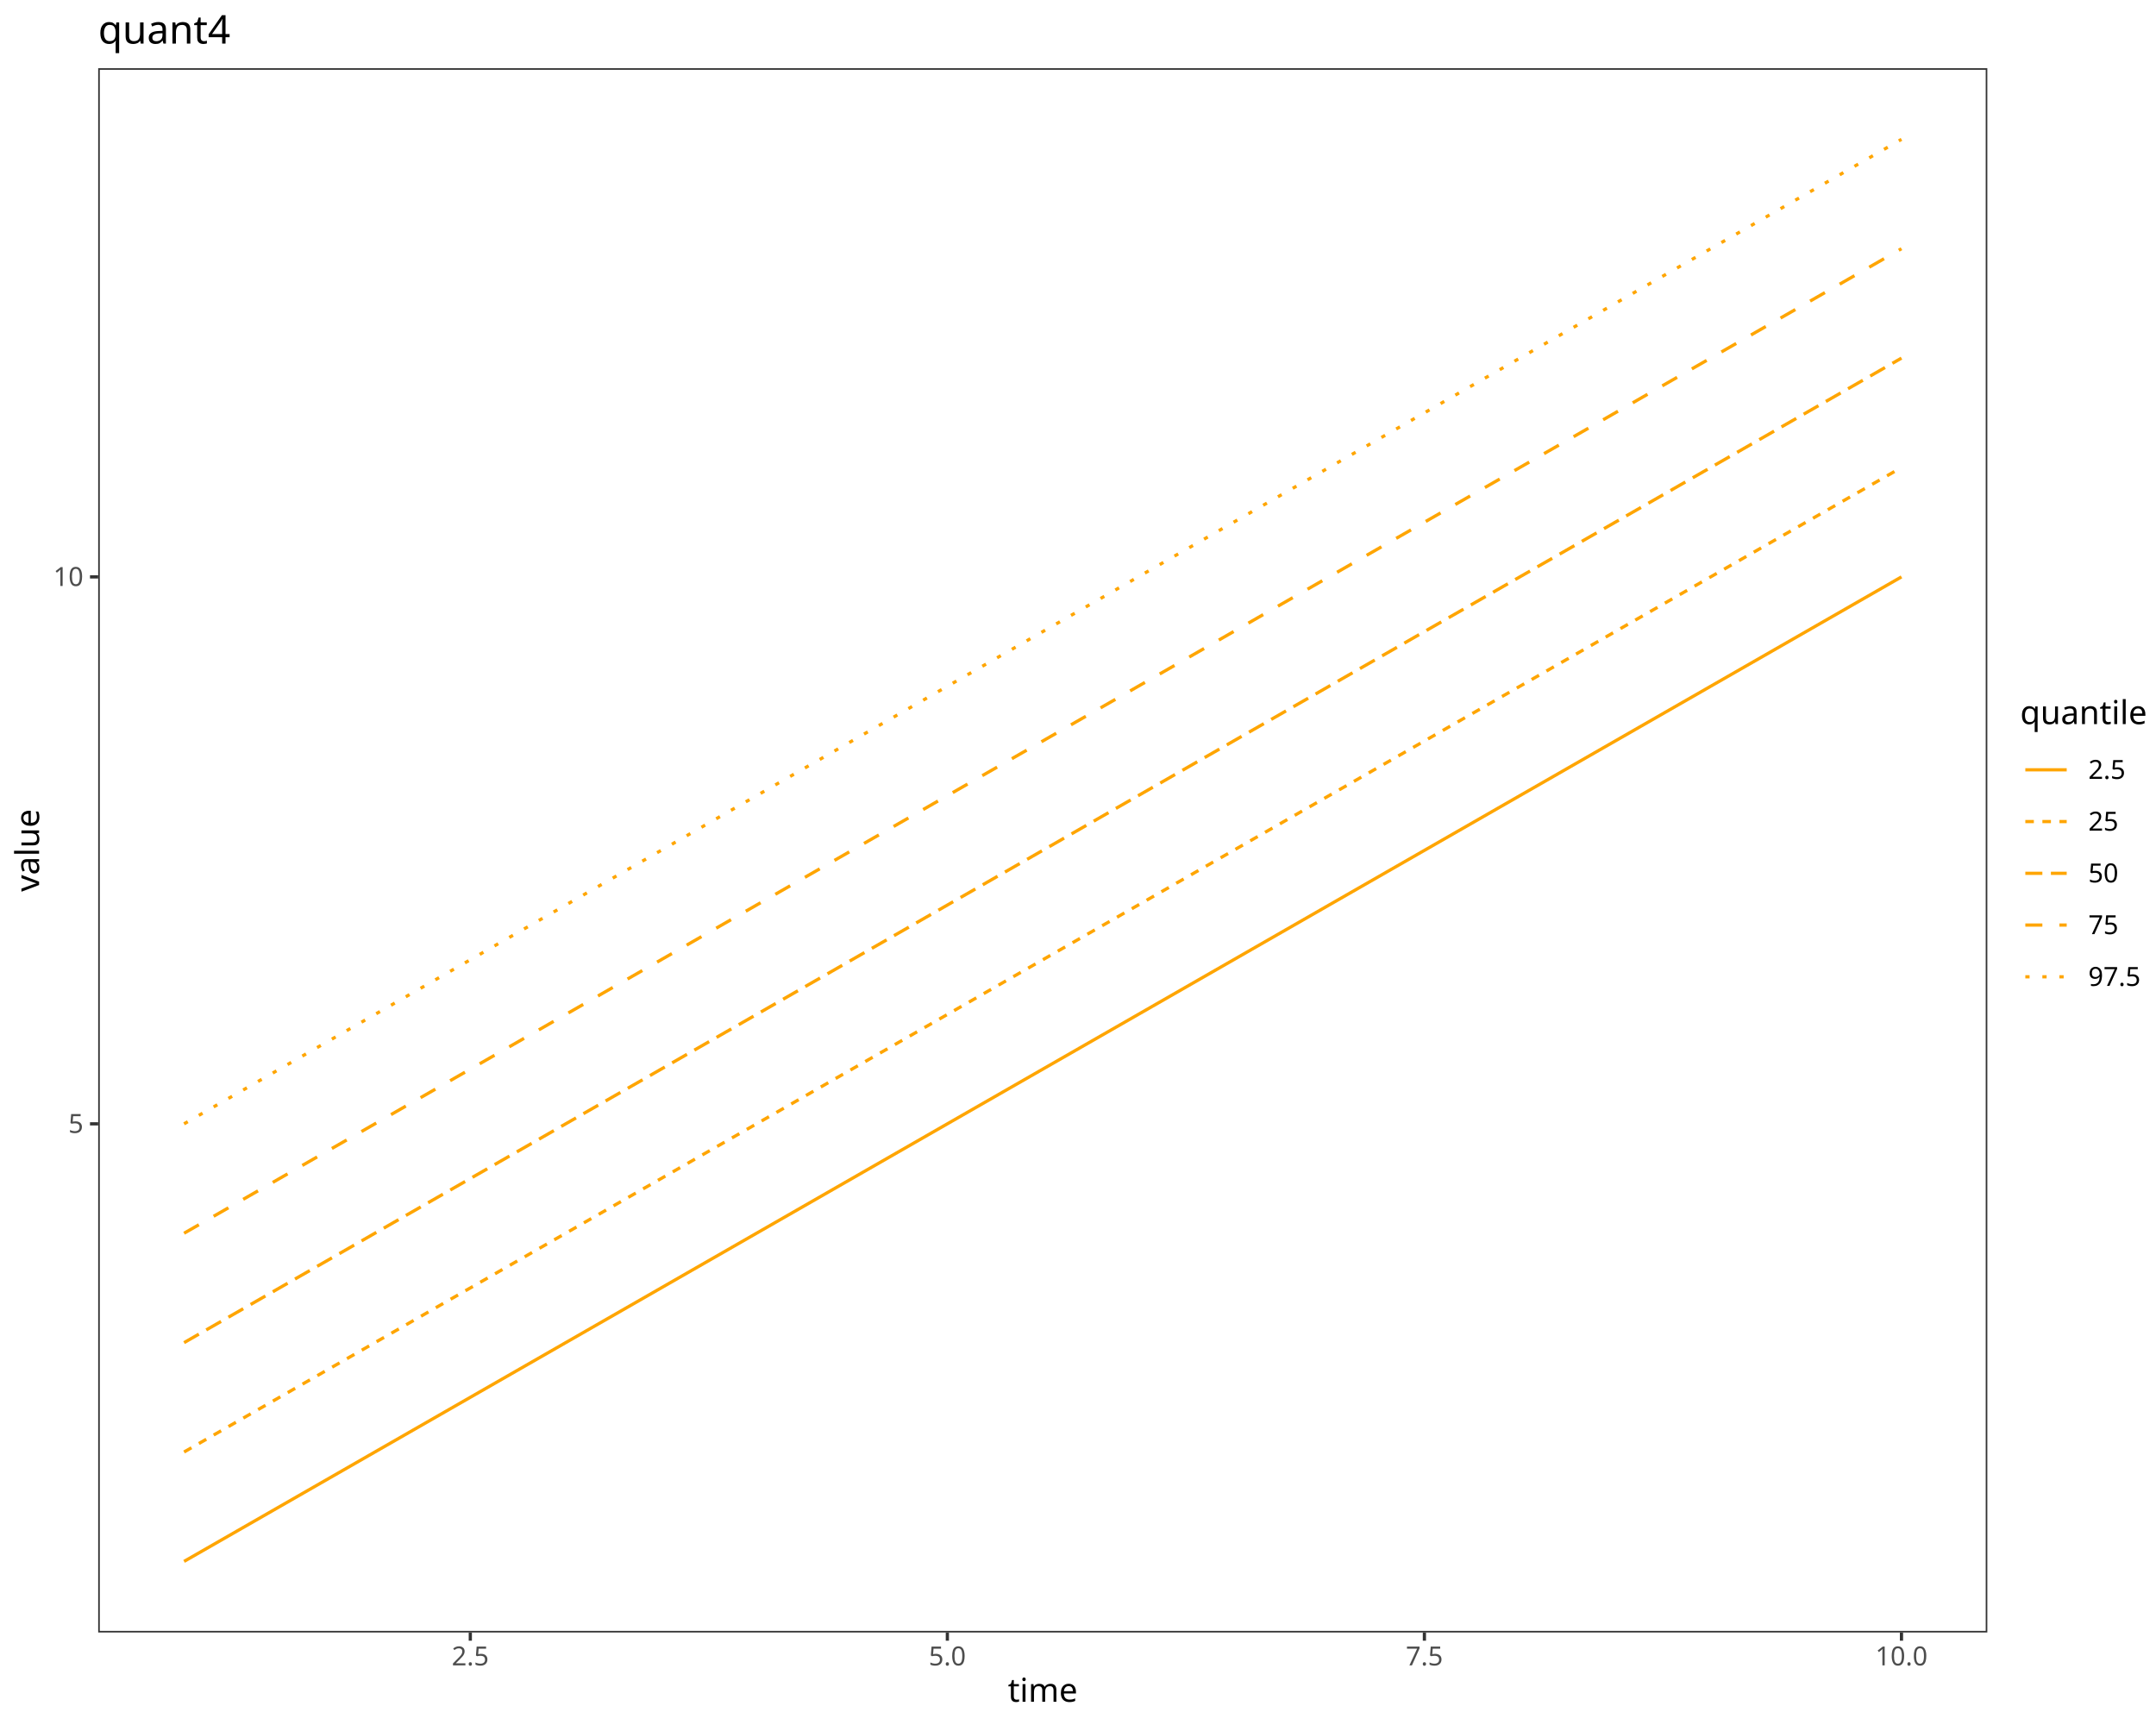
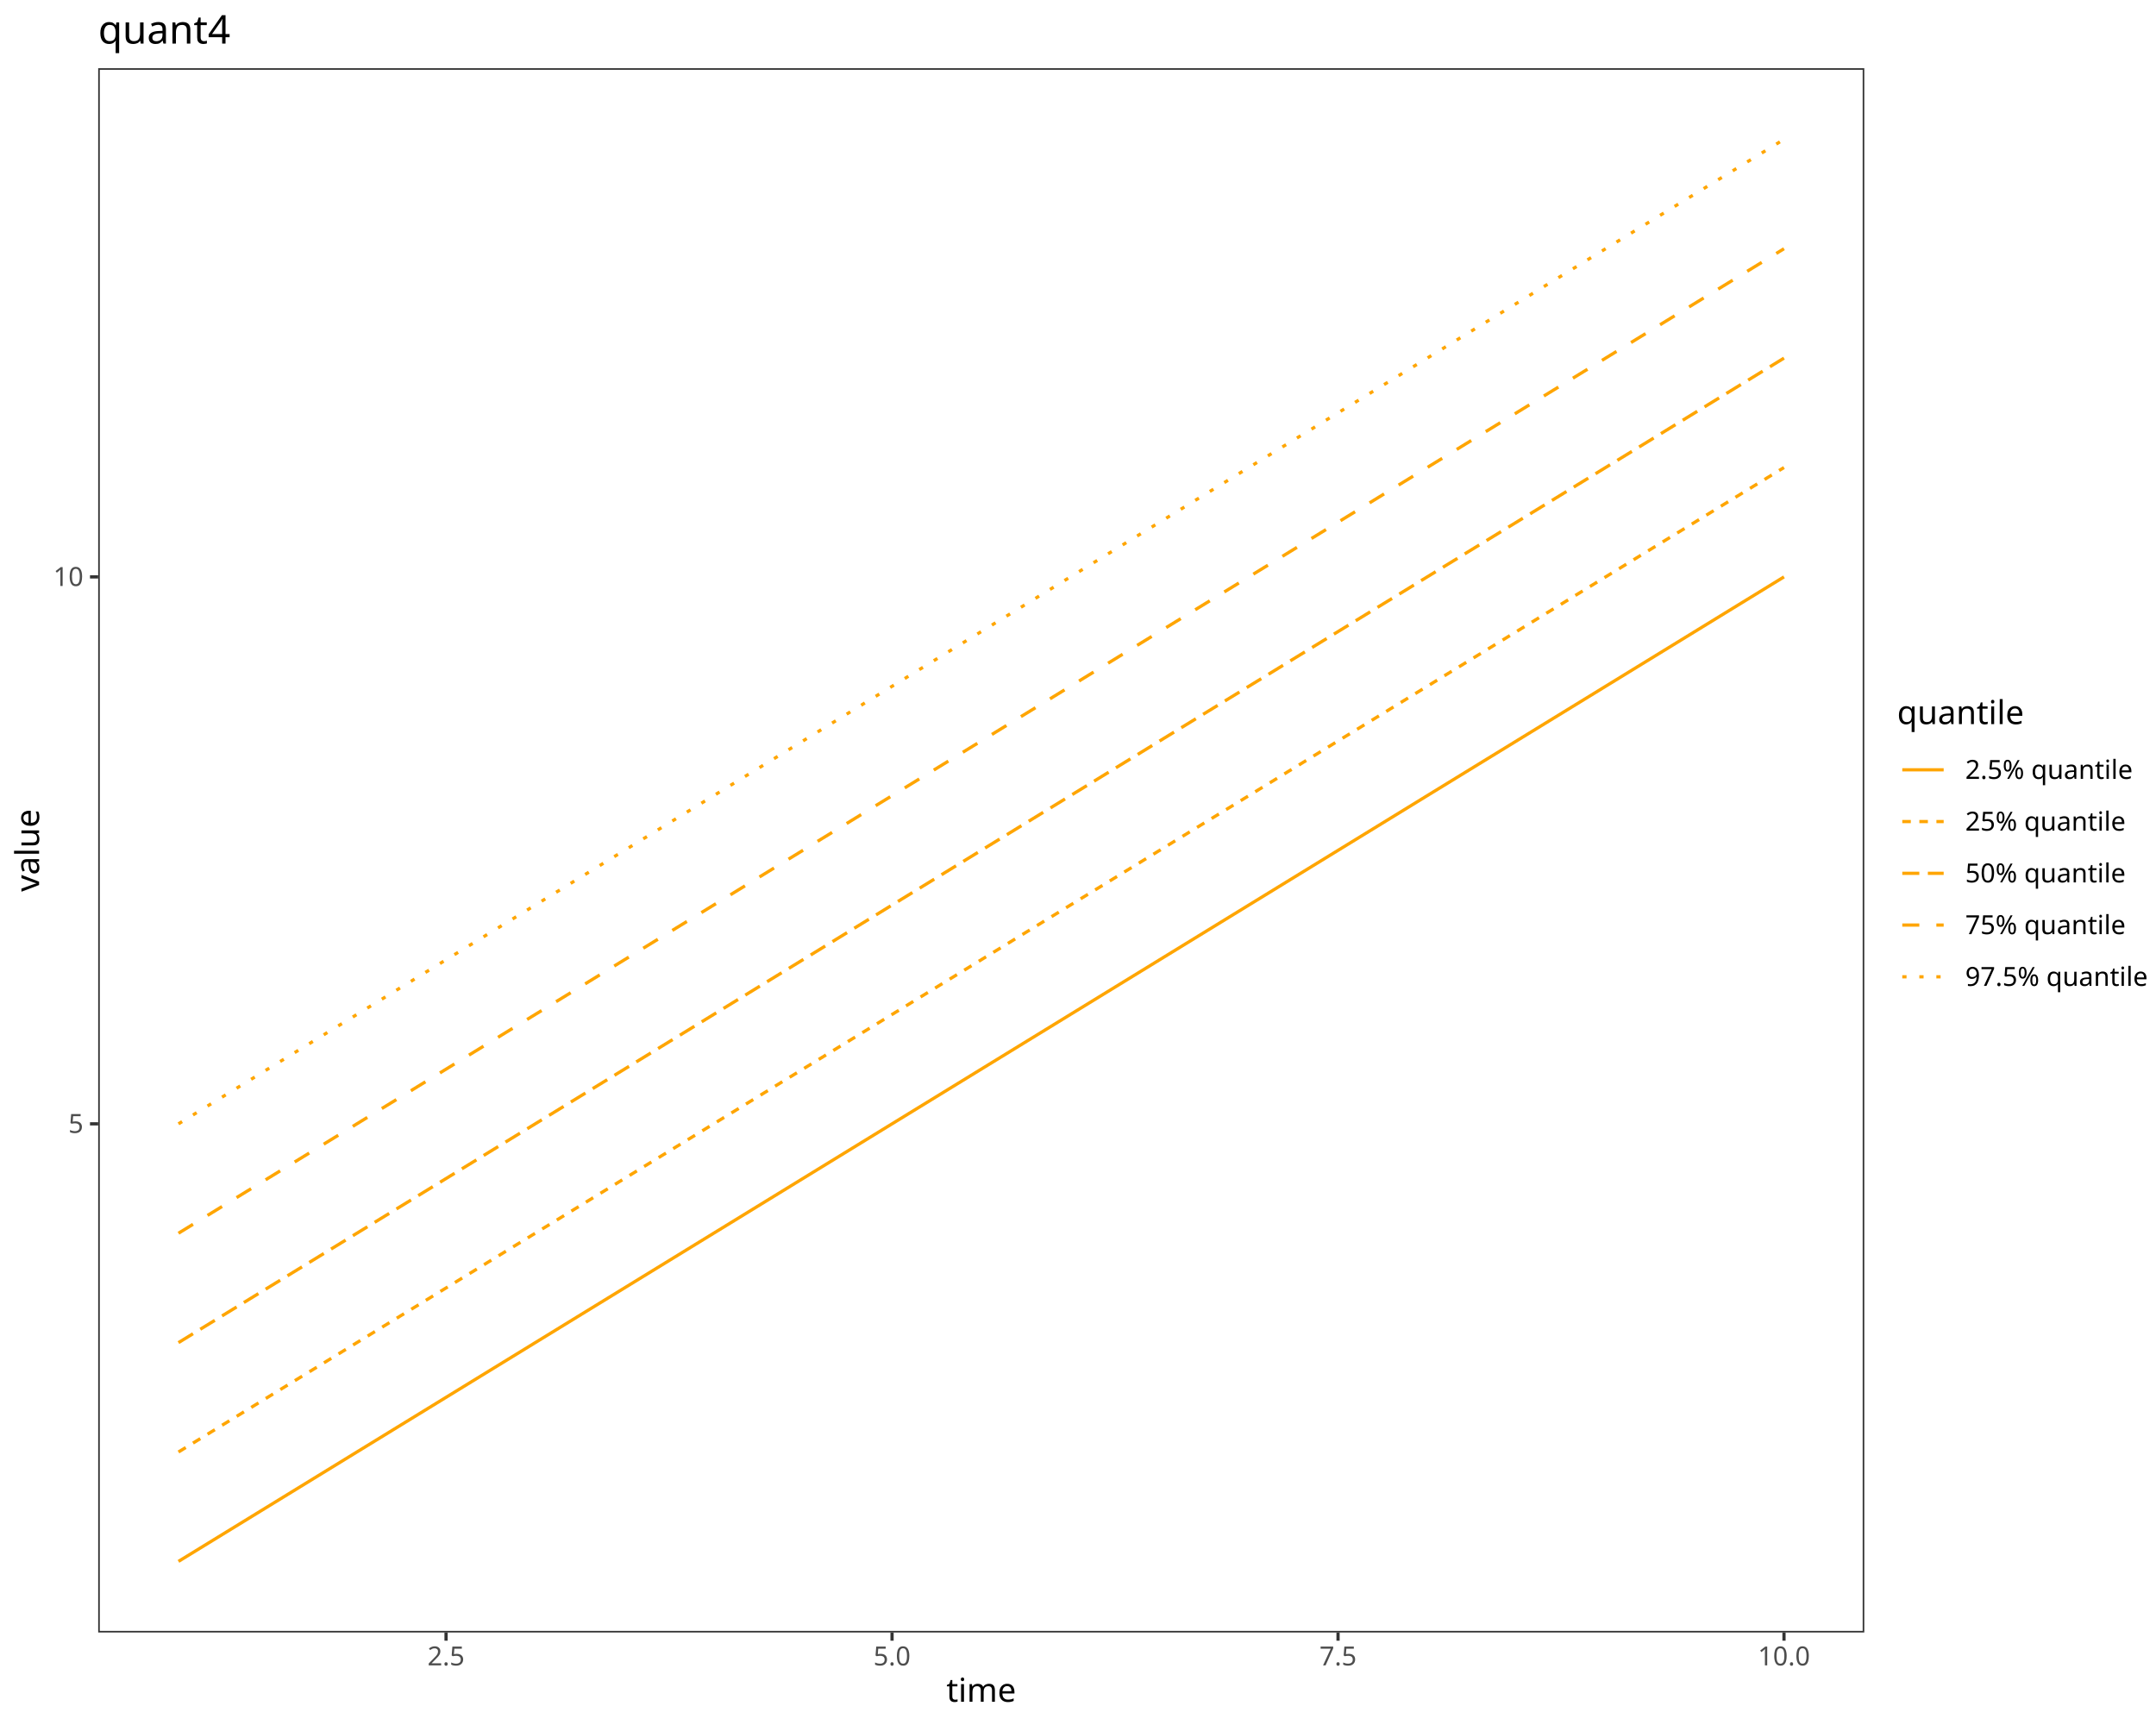
<svg xmlns="http://www.w3.org/2000/svg" class="svglite" data-engine-version="2.0" width="720.00pt" height="576.00pt" viewBox="0 0 720.00 576.00">
  <defs>
    <style type="text/css">
    .svglite line, .svglite polyline, .svglite polygon, .svglite path, .svglite rect, .svglite circle {
      fill: none;
      stroke: #000000;
      stroke-linecap: round;
      stroke-linejoin: round;
      stroke-miterlimit: 10.00;
    }
  </style>
  </defs>
  <rect width="100%" height="100%" style="stroke: none; fill: #FFFFFF;" />
  <defs>
    <clipPath id="cpMC4wMHw3MjAuMDB8MC4wMHw1NzYuMDA=">
      <rect x="0.00" y="0.00" width="720.00" height="576.00" />
    </clipPath>
  </defs>
  <g clip-path="url(#cpMC4wMHw3MjAuMDB8MC4wMHw1NzYuMDA=)">
    <rect x="0.00" y="0.00" width="720.00" height="576.00" style="stroke-width: 1.07; stroke: #FFFFFF; fill: #FFFFFF;" />
  </g>
  <defs>
-     <clipPath id="cpMzIuNzl8NjYzLjY3fDIyLjc4fDU0NS4xMQ==">
-       <rect x="32.79" y="22.78" width="630.88" height="522.33" />
+     <clipPath id="cpMzIuNzl8NjIyLjU4fDIyLjc4fDU0NS4xMQ==">
+       <rect x="32.79" y="22.78" width="589.79" height="522.33" />
    </clipPath>
  </defs>
-   <g clip-path="url(#cpMzIuNzl8NjYzLjY3fDIyLjc4fDU0NS4xMQ==)">
-     <rect x="32.79" y="22.78" width="630.88" height="522.33" style="stroke-width: 1.07; stroke: none; fill: #FFFFFF;" />
-     <polyline points="61.47,521.37 125.20,484.84 188.92,448.32 252.65,411.79 316.37,375.26 380.10,338.74 443.82,302.21 507.55,265.68 571.27,229.16 635.00,192.63 " style="stroke-width: 1.07; stroke: #FFA500; stroke-linecap: butt;" />
-     <polyline points="61.47,484.84 125.20,448.32 188.92,411.79 252.65,375.26 316.37,338.74 380.10,302.21 443.82,265.68 507.55,229.16 571.27,192.63 635.00,156.11 " style="stroke-width: 1.07; stroke: #FFA500; stroke-dasharray: 2.85,2.85; stroke-linecap: butt;" />
-     <polyline points="61.47,448.32 125.20,411.79 188.92,375.26 252.65,338.74 316.37,302.21 380.10,265.68 443.82,229.16 507.55,192.63 571.27,156.11 635.00,119.58 " style="stroke-width: 1.07; stroke: #FFA500; stroke-dasharray: 5.69,2.85; stroke-linecap: butt;" />
-     <polyline points="61.47,411.79 125.20,375.26 188.92,338.74 252.65,302.21 316.37,265.68 380.10,229.16 443.82,192.63 507.55,156.11 571.27,119.58 635.00,83.05 " style="stroke-width: 1.07; stroke: #FFA500; stroke-dasharray: 5.69,5.69; stroke-linecap: butt;" />
-     <polyline points="61.47,375.26 125.20,338.74 188.92,302.21 252.65,265.68 316.37,229.16 380.10,192.63 443.82,156.11 507.55,119.58 571.27,83.05 635.00,46.53 " style="stroke-width: 1.07; stroke: #FFA500; stroke-dasharray: 1.42,4.27; stroke-linecap: butt;" />
-     <rect x="32.79" y="22.78" width="630.88" height="522.33" style="stroke-width: 1.07; stroke: #333333;" />
+   <g clip-path="url(#cpMzIuNzl8NjIyLjU4fDIyLjc4fDU0NS4xMQ==)">
+     <rect x="32.79" y="22.78" width="589.79" height="522.33" style="stroke-width: 1.07; stroke: none; fill: #FFFFFF;" />
+     <polyline points="59.60,521.37 119.18,484.84 178.75,448.32 238.33,411.79 297.90,375.26 357.47,338.74 417.05,302.21 476.62,265.68 536.20,229.16 595.77,192.63 " style="stroke-width: 1.07; stroke: #FFA500; stroke-linecap: butt;" />
+     <polyline points="59.60,484.84 119.18,448.32 178.75,411.79 238.33,375.26 297.90,338.74 357.47,302.21 417.05,265.68 476.62,229.16 536.20,192.63 595.77,156.11 " style="stroke-width: 1.07; stroke: #FFA500; stroke-dasharray: 2.85,2.85; stroke-linecap: butt;" />
+     <polyline points="59.60,448.32 119.18,411.79 178.75,375.26 238.33,338.74 297.90,302.21 357.47,265.68 417.05,229.16 476.62,192.63 536.20,156.11 595.77,119.58 " style="stroke-width: 1.07; stroke: #FFA500; stroke-dasharray: 5.69,2.85; stroke-linecap: butt;" />
+     <polyline points="59.60,411.79 119.18,375.26 178.75,338.74 238.33,302.21 297.90,265.68 357.47,229.16 417.05,192.63 476.62,156.11 536.20,119.58 595.77,83.05 " style="stroke-width: 1.07; stroke: #FFA500; stroke-dasharray: 5.69,5.69; stroke-linecap: butt;" />
+     <polyline points="59.60,375.26 119.18,338.74 178.75,302.21 238.33,265.68 297.90,229.16 357.47,192.63 417.05,156.11 476.62,119.58 536.20,83.05 595.77,46.53 " style="stroke-width: 1.07; stroke: #FFA500; stroke-dasharray: 1.42,4.27; stroke-linecap: butt;" />
+     <rect x="32.79" y="22.78" width="589.79" height="522.33" style="stroke-width: 1.07; stroke: #333333;" />
  </g>
  <g clip-path="url(#cpMC4wMHw3MjAuMDB8MC4wMHw1NzYuMDA=)">
    <text x="27.86" y="378.29" text-anchor="end" style="font-size: 8.80px; fill: #4D4D4D; font-family: sans;" textLength="4.89px" lengthAdjust="spacingAndGlyphs">5</text>
    <text x="27.86" y="195.66" text-anchor="end" style="font-size: 8.80px; fill: #4D4D4D; font-family: sans;" textLength="9.79px" lengthAdjust="spacingAndGlyphs">10</text>
    <polyline points="30.05,375.26 32.79,375.26 " style="stroke-width: 1.07; stroke: #333333; stroke-linecap: butt;" />
    <polyline points="30.05,192.63 32.79,192.63 " style="stroke-width: 1.07; stroke: #333333; stroke-linecap: butt;" />
-     <polyline points="157.06,547.85 157.06,545.11 " style="stroke-width: 1.07; stroke: #333333; stroke-linecap: butt;" />
-     <polyline points="316.37,547.85 316.37,545.11 " style="stroke-width: 1.07; stroke: #333333; stroke-linecap: butt;" />
-     <polyline points="475.68,547.85 475.68,545.11 " style="stroke-width: 1.07; stroke: #333333; stroke-linecap: butt;" />
-     <polyline points="635.00,547.85 635.00,545.11 " style="stroke-width: 1.07; stroke: #333333; stroke-linecap: butt;" />
-     <text x="157.06" y="556.10" text-anchor="middle" style="font-size: 8.80px; fill: #4D4D4D; font-family: sans;" textLength="12.23px" lengthAdjust="spacingAndGlyphs">2.5</text>
-     <text x="316.37" y="556.10" text-anchor="middle" style="font-size: 8.80px; fill: #4D4D4D; font-family: sans;" textLength="12.23px" lengthAdjust="spacingAndGlyphs">5.0</text>
-     <text x="475.68" y="556.10" text-anchor="middle" style="font-size: 8.80px; fill: #4D4D4D; font-family: sans;" textLength="12.23px" lengthAdjust="spacingAndGlyphs">7.5</text>
-     <text x="635.00" y="556.10" text-anchor="middle" style="font-size: 8.80px; fill: #4D4D4D; font-family: sans;" textLength="17.13px" lengthAdjust="spacingAndGlyphs">10.0</text>
-     <text x="348.23" y="568.24" text-anchor="middle" style="font-size: 11.00px; font-family: sans;" textLength="20.78px" lengthAdjust="spacingAndGlyphs">time</text>
+     <polyline points="148.96,547.85 148.96,545.11 " style="stroke-width: 1.07; stroke: #333333; stroke-linecap: butt;" />
+     <polyline points="297.90,547.85 297.90,545.11 " style="stroke-width: 1.07; stroke: #333333; stroke-linecap: butt;" />
+     <polyline points="446.84,547.85 446.84,545.11 " style="stroke-width: 1.07; stroke: #333333; stroke-linecap: butt;" />
+     <polyline points="595.77,547.85 595.77,545.11 " style="stroke-width: 1.07; stroke: #333333; stroke-linecap: butt;" />
+     <text x="148.96" y="556.10" text-anchor="middle" style="font-size: 8.80px; fill: #4D4D4D; font-family: sans;" textLength="12.23px" lengthAdjust="spacingAndGlyphs">2.5</text>
+     <text x="297.90" y="556.10" text-anchor="middle" style="font-size: 8.80px; fill: #4D4D4D; font-family: sans;" textLength="12.23px" lengthAdjust="spacingAndGlyphs">5.0</text>
+     <text x="446.84" y="556.10" text-anchor="middle" style="font-size: 8.80px; fill: #4D4D4D; font-family: sans;" textLength="12.23px" lengthAdjust="spacingAndGlyphs">7.5</text>
+     <text x="595.77" y="556.10" text-anchor="middle" style="font-size: 8.80px; fill: #4D4D4D; font-family: sans;" textLength="17.13px" lengthAdjust="spacingAndGlyphs">10.0</text>
+     <text x="327.69" y="568.24" text-anchor="middle" style="font-size: 11.00px; font-family: sans;" textLength="20.78px" lengthAdjust="spacingAndGlyphs">time</text>
    <text transform="translate(13.05,283.95) rotate(-90)" text-anchor="middle" style="font-size: 11.00px; font-family: sans;" textLength="26.30px" lengthAdjust="spacingAndGlyphs">value</text>
-     <rect x="674.63" y="233.08" width="39.89" height="101.73" style="stroke-width: 1.07; stroke: none; fill: #FFFFFF;" />
-     <text x="674.63" y="241.79" style="font-size: 11.00px; font-family: sans;" textLength="38.53px" lengthAdjust="spacingAndGlyphs">quantile</text>
-     <rect x="674.63" y="248.41" width="17.28" height="17.28" style="stroke-width: 1.07; stroke: none; fill: #FFFFFF;" />
-     <line x1="676.36" y1="257.05" x2="690.18" y2="257.05" style="stroke-width: 1.07; stroke: #FFA500; stroke-linecap: butt;" />
-     <rect x="674.63" y="265.69" width="17.28" height="17.28" style="stroke-width: 1.07; stroke: none; fill: #FFFFFF;" />
-     <line x1="676.36" y1="274.33" x2="690.18" y2="274.33" style="stroke-width: 1.07; stroke: #FFA500; stroke-dasharray: 2.85,2.85; stroke-linecap: butt;" />
-     <rect x="674.63" y="282.97" width="17.28" height="17.28" style="stroke-width: 1.07; stroke: none; fill: #FFFFFF;" />
-     <line x1="676.36" y1="291.61" x2="690.18" y2="291.61" style="stroke-width: 1.07; stroke: #FFA500; stroke-dasharray: 5.69,2.85; stroke-linecap: butt;" />
-     <rect x="674.63" y="300.25" width="17.28" height="17.28" style="stroke-width: 1.07; stroke: none; fill: #FFFFFF;" />
-     <line x1="676.36" y1="308.89" x2="690.18" y2="308.89" style="stroke-width: 1.07; stroke: #FFA500; stroke-dasharray: 5.69,5.69; stroke-linecap: butt;" />
-     <rect x="674.63" y="317.53" width="17.28" height="17.28" style="stroke-width: 1.07; stroke: none; fill: #FFFFFF;" />
-     <line x1="676.36" y1="326.17" x2="690.18" y2="326.17" style="stroke-width: 1.07; stroke: #FFA500; stroke-dasharray: 1.42,4.27; stroke-linecap: butt;" />
-     <text x="697.39" y="260.08" style="font-size: 8.80px; font-family: sans;" textLength="12.23px" lengthAdjust="spacingAndGlyphs">2.5</text>
-     <text x="697.39" y="277.36" style="font-size: 8.80px; font-family: sans;" textLength="9.79px" lengthAdjust="spacingAndGlyphs">25</text>
-     <text x="697.39" y="294.64" style="font-size: 8.80px; font-family: sans;" textLength="9.79px" lengthAdjust="spacingAndGlyphs">50</text>
-     <text x="697.39" y="311.92" style="font-size: 8.80px; font-family: sans;" textLength="9.79px" lengthAdjust="spacingAndGlyphs">75</text>
-     <text x="697.39" y="329.20" style="font-size: 8.80px; font-family: sans;" textLength="17.13px" lengthAdjust="spacingAndGlyphs">97.5</text>
+     <rect x="633.54" y="233.08" width="80.98" height="101.73" style="stroke-width: 1.07; stroke: none; fill: #FFFFFF;" />
+     <text x="633.54" y="241.79" style="font-size: 11.00px; font-family: sans;" textLength="38.53px" lengthAdjust="spacingAndGlyphs">quantile</text>
+     <rect x="633.54" y="248.41" width="17.28" height="17.28" style="stroke-width: 1.07; stroke: none; fill: #FFFFFF;" />
+     <line x1="635.27" y1="257.05" x2="649.09" y2="257.05" style="stroke-width: 1.07; stroke: #FFA500; stroke-linecap: butt;" />
+     <rect x="633.54" y="265.69" width="17.28" height="17.28" style="stroke-width: 1.07; stroke: none; fill: #FFFFFF;" />
+     <line x1="635.27" y1="274.33" x2="649.09" y2="274.33" style="stroke-width: 1.07; stroke: #FFA500; stroke-dasharray: 2.85,2.85; stroke-linecap: butt;" />
+     <rect x="633.54" y="282.97" width="17.28" height="17.28" style="stroke-width: 1.07; stroke: none; fill: #FFFFFF;" />
+     <line x1="635.27" y1="291.61" x2="649.09" y2="291.61" style="stroke-width: 1.07; stroke: #FFA500; stroke-dasharray: 5.69,2.85; stroke-linecap: butt;" />
+     <rect x="633.54" y="300.25" width="17.28" height="17.28" style="stroke-width: 1.07; stroke: none; fill: #FFFFFF;" />
+     <line x1="635.27" y1="308.89" x2="649.09" y2="308.89" style="stroke-width: 1.07; stroke: #FFA500; stroke-dasharray: 5.69,5.69; stroke-linecap: butt;" />
+     <rect x="633.54" y="317.53" width="17.28" height="17.28" style="stroke-width: 1.07; stroke: none; fill: #FFFFFF;" />
+     <line x1="635.27" y1="326.17" x2="649.09" y2="326.17" style="stroke-width: 1.07; stroke: #FFA500; stroke-dasharray: 1.42,4.27; stroke-linecap: butt;" />
+     <text x="656.30" y="260.08" style="font-size: 8.80px; font-family: sans;" textLength="53.33px" lengthAdjust="spacingAndGlyphs">2.5% quantile</text>
+     <text x="656.30" y="277.36" style="font-size: 8.80px; font-family: sans;" textLength="50.88px" lengthAdjust="spacingAndGlyphs">25% quantile</text>
+     <text x="656.30" y="294.64" style="font-size: 8.80px; font-family: sans;" textLength="50.88px" lengthAdjust="spacingAndGlyphs">50% quantile</text>
+     <text x="656.30" y="311.92" style="font-size: 8.80px; font-family: sans;" textLength="50.88px" lengthAdjust="spacingAndGlyphs">75% quantile</text>
+     <text x="656.30" y="329.20" style="font-size: 8.80px; font-family: sans;" textLength="58.22px" lengthAdjust="spacingAndGlyphs">97.5% quantile</text>
    <text x="32.79" y="14.56" style="font-size: 13.20px; font-family: sans;" textLength="40.38px" lengthAdjust="spacingAndGlyphs">quant4</text>
  </g>
</svg>
